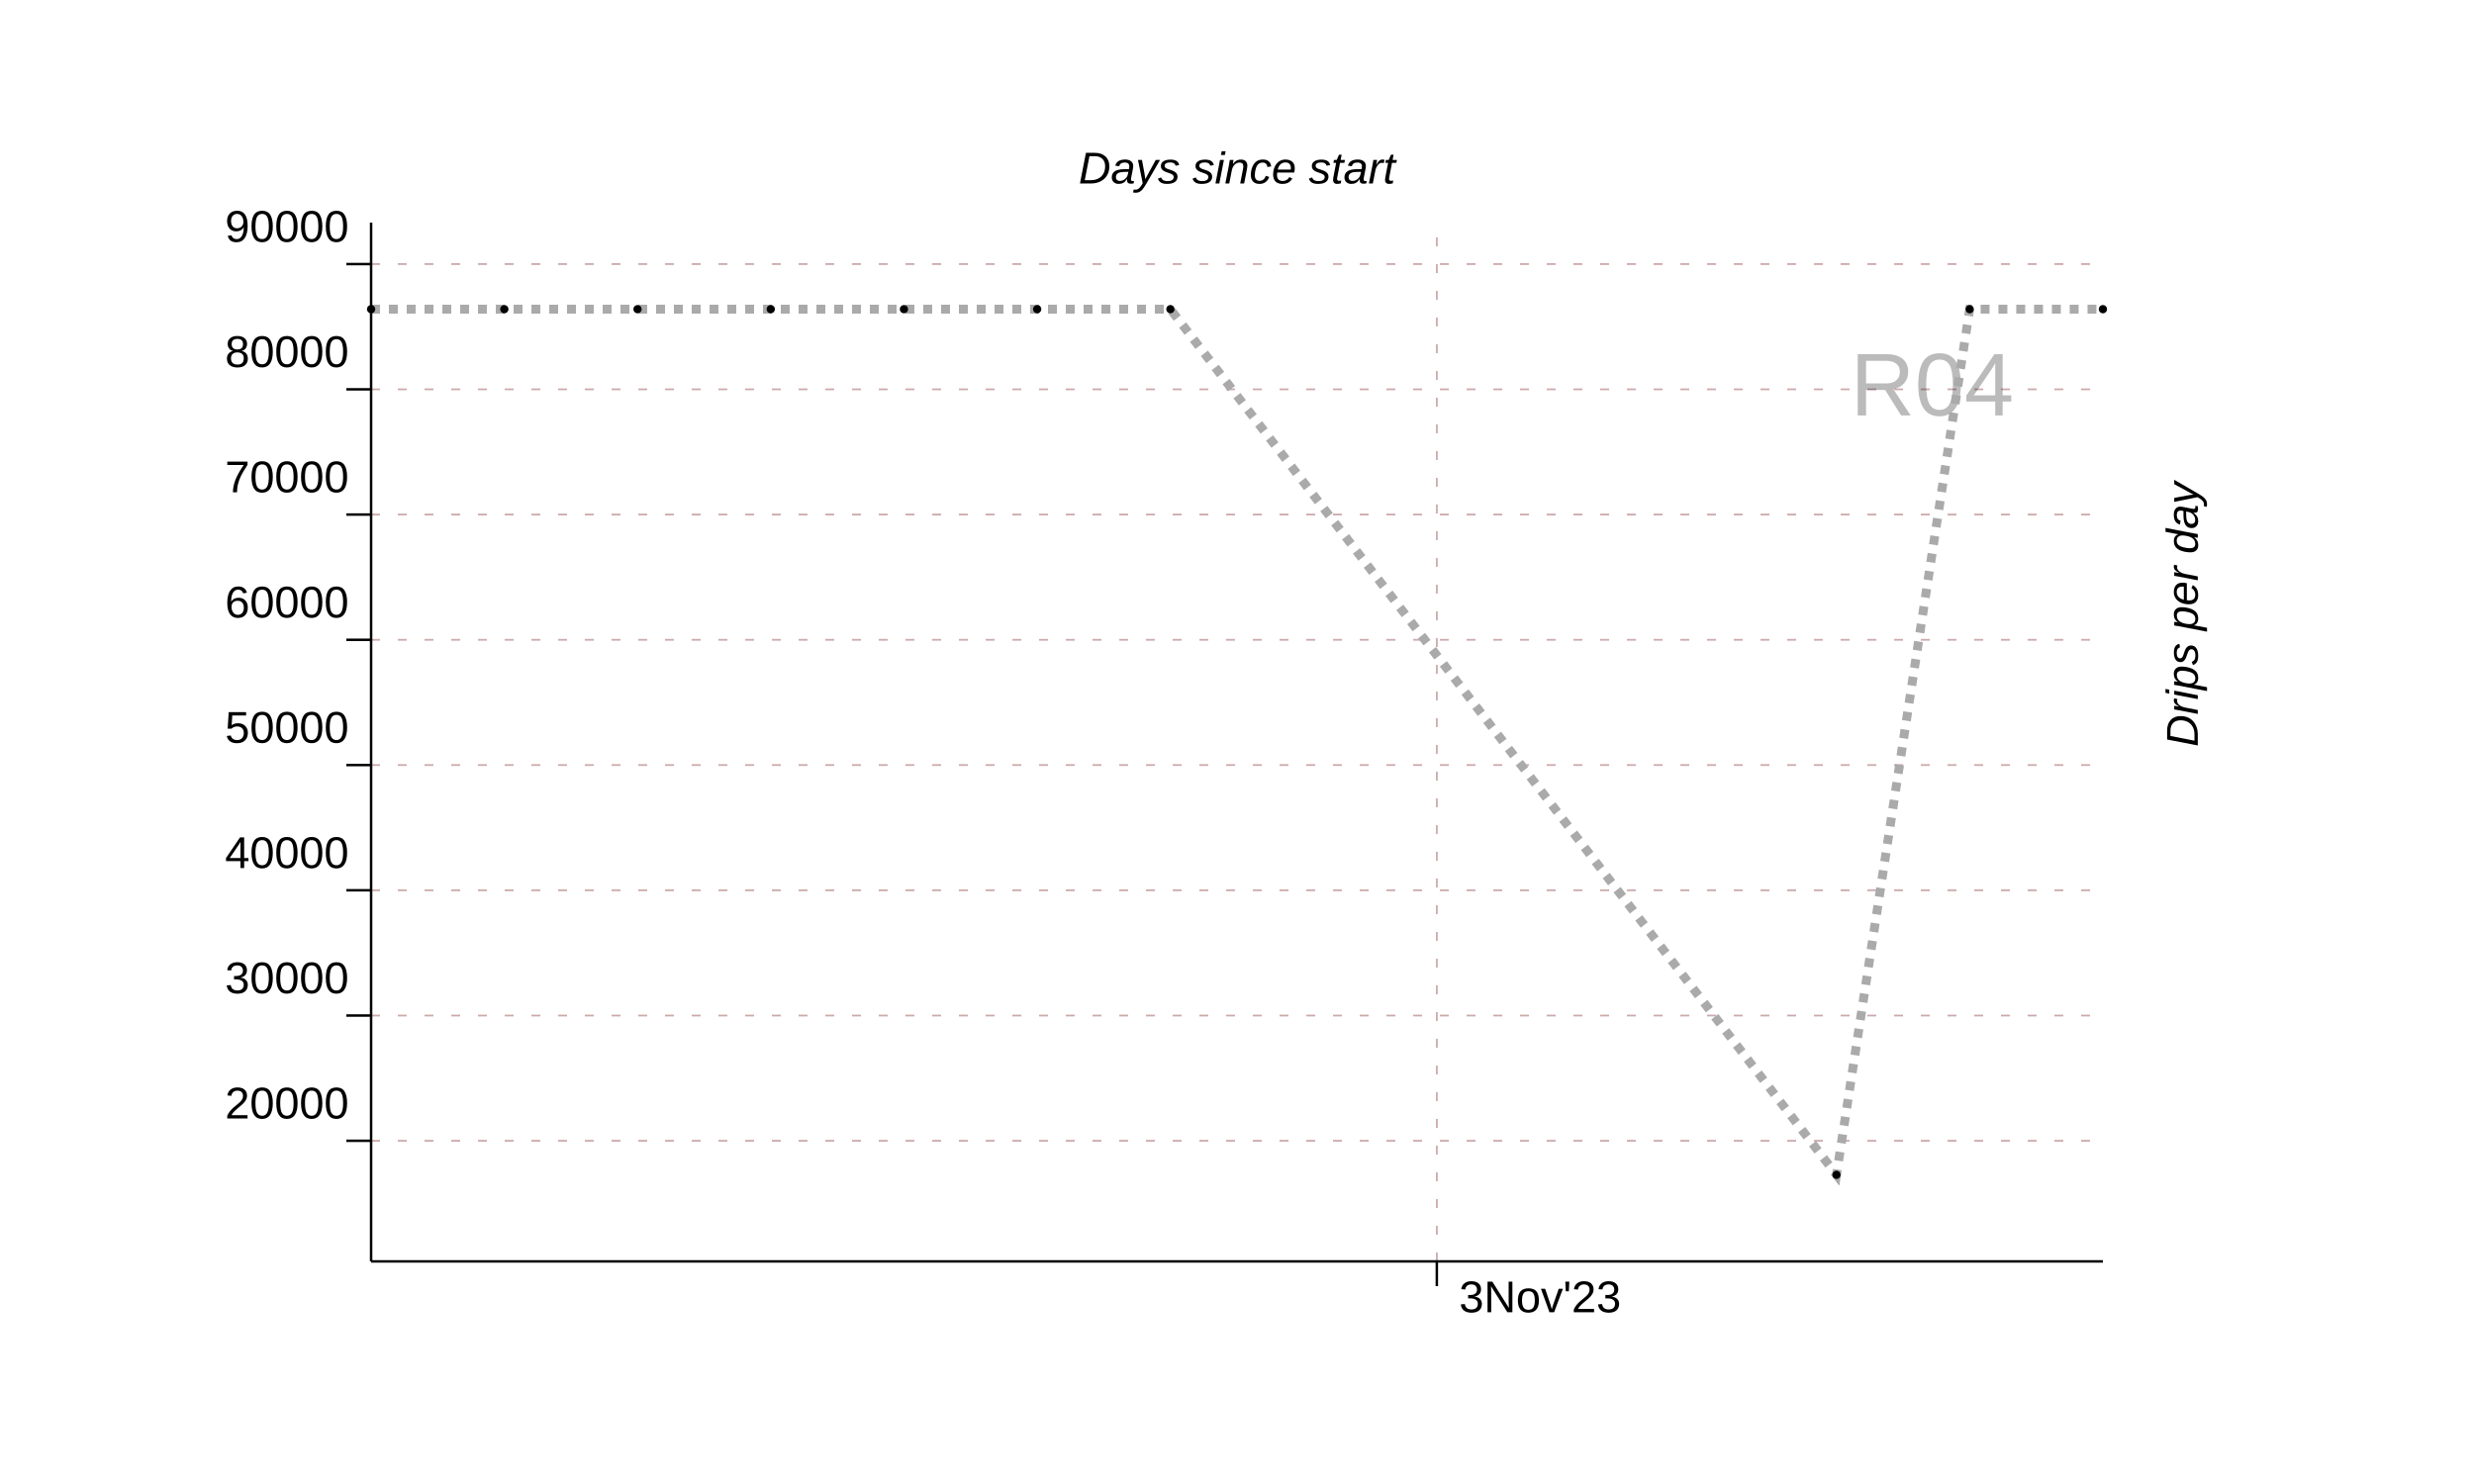
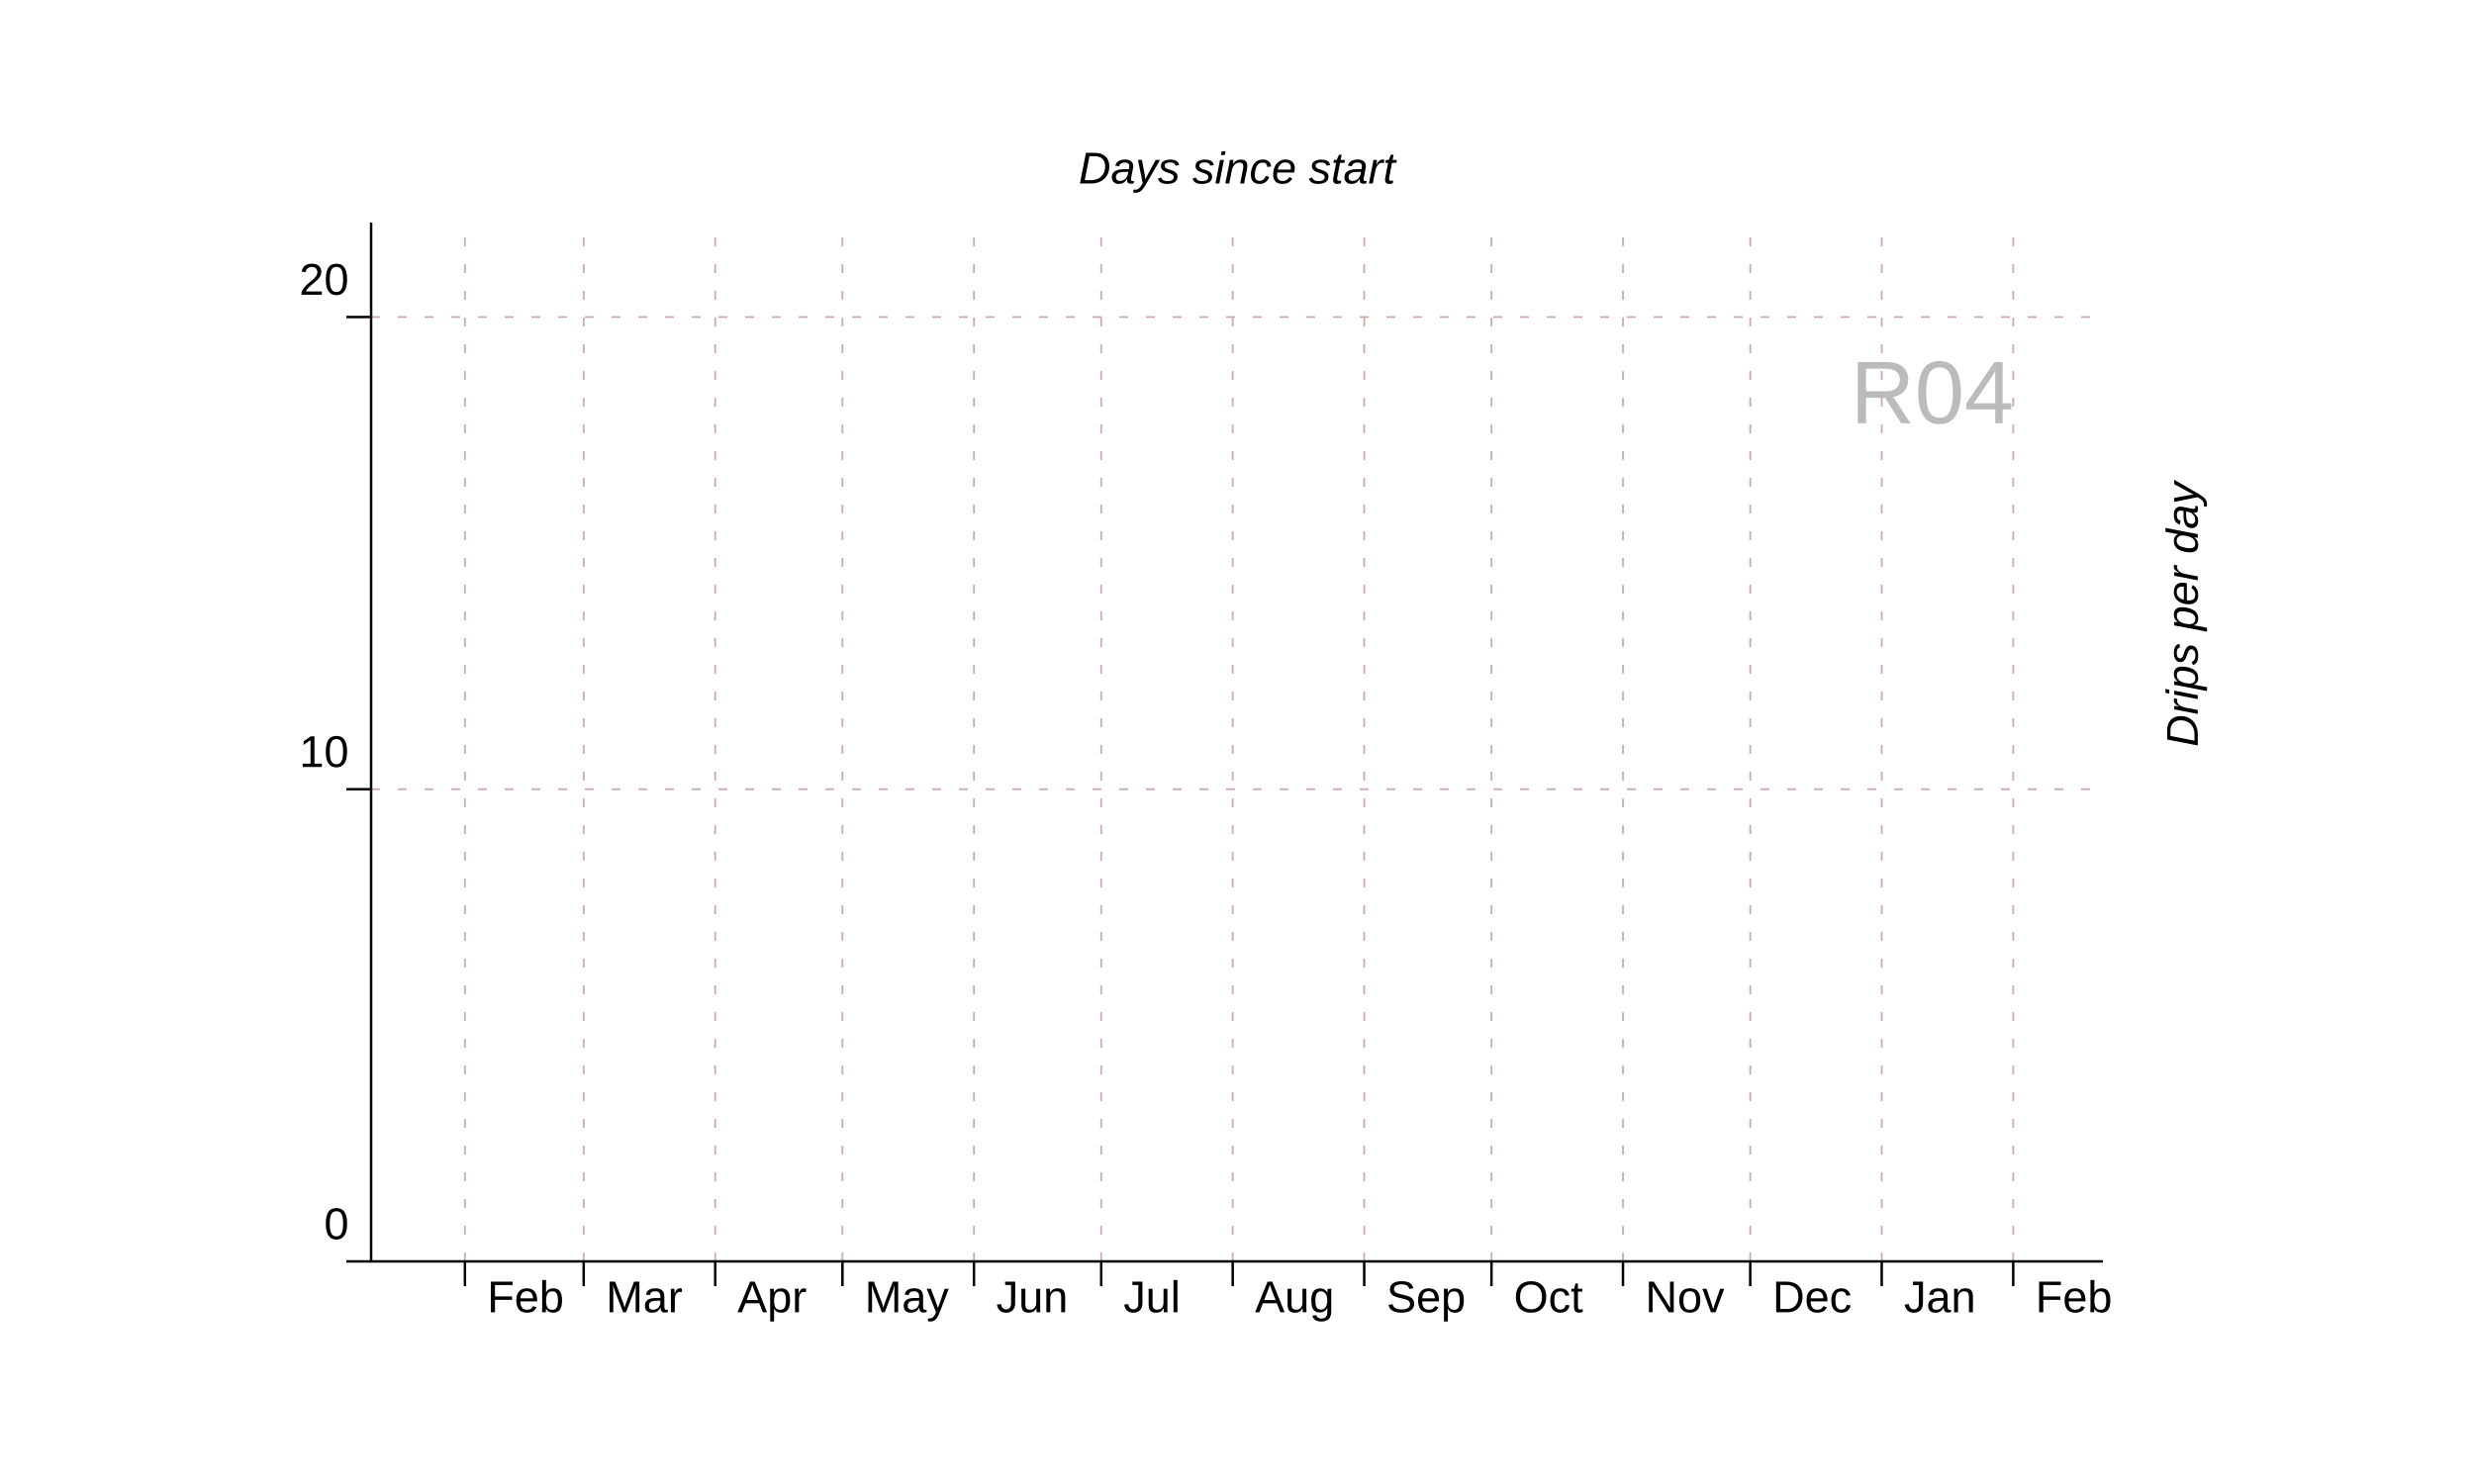
<svg xmlns="http://www.w3.org/2000/svg" version="1.1" viewBox="0 0 1000 600">
  <g>
    <g stroke-dasharray="3.6 7.2" stroke-width="0.72" stroke="#caa">
-       <line x1="580.77" x2="580.77" y1="510.00" y2="90.00" />
-       <line x1="150.00" x2="850.00" y1="461.23" y2="461.23" />
-       <line x1="150.00" x2="850.00" y1="410.59" y2="410.59" />
-       <line x1="150.00" x2="850.00" y1="359.95" y2="359.95" />
-       <line x1="150.00" x2="850.00" y1="309.32" y2="309.32" />
-       <line x1="150.00" x2="850.00" y1="258.68" y2="258.68" />
-       <line x1="150.00" x2="850.00" y1="208.04" y2="208.04" />
-       <line x1="150.00" x2="850.00" y1="157.41" y2="157.41" />
-       <line x1="150.00" x2="850.00" y1="106.77" y2="106.77" />
+       <line x1="813.75" x2="813.75" y1="510.00" y2="90.00" />
+       <line x1="760.60" x2="760.60" y1="510.00" y2="90.00" />
+       <line x1="707.45" x2="707.45" y1="510.00" y2="90.00" />
+       <line x1="656.01" x2="656.01" y1="510.00" y2="90.00" />
+       <line x1="602.86" x2="602.86" y1="510.00" y2="90.00" />
+       <line x1="551.42" x2="551.42" y1="510.00" y2="90.00" />
+       <line x1="498.27" x2="498.27" y1="510.00" y2="90.00" />
+       <line x1="445.11" x2="445.11" y1="510.00" y2="90.00" />
+       <line x1="393.68" x2="393.68" y1="510.00" y2="90.00" />
+       <line x1="340.52" x2="340.52" y1="510.00" y2="90.00" />
+       <line x1="289.09" x2="289.09" y1="510.00" y2="90.00" />
+       <line x1="235.93" x2="235.93" y1="510.00" y2="90.00" />
+       <line x1="187.92" x2="187.92" y1="510.00" y2="90.00" />
+       <line x1="150.00" x2="850.00" y1="510.00" y2="510.00" />
+       <line x1="150.00" x2="850.00" y1="319.09" y2="319.09" />
+       <line x1="150.00" x2="850.00" y1="128.18" y2="128.18" />
    </g>
    <g>
-       <text dominant-baseline="hanging" dx="-36.0" dy="18.0" fill="#0004" font-family="Arial, sans-serif" font-size="36" stroke="none" text-anchor="end" x="850.00" y="125.00">R04</text>
+       <text dominant-baseline="hanging" dx="-36.0" dy="18.0" fill="#0004" font-family="Arial, sans-serif" font-size="36" stroke="none" text-anchor="end" x="850.00" y="128.18">R04</text>
    </g>
    <g>
      <text dominant-baseline="text-bottom" dy="-12.0" fill="black" font-family="Arial, sans-serif" font-size="18.0" font-style="italic" stroke="none" text-anchor="middle" x="500.00" y="90.00">Days since start</text>
    </g>
    <g>
      <text dominant-baseline="central" dx="12.0" dy="12.0" fill="black" font-family="Arial, sans-serif" font-size="18.0" font-style="italic" stroke="none" text-anchor="middle" text-orientation="sideways" writing-mode="vertical-lr" x="850.00" y="300.00">Drips per day</text>
    </g>
-     <polyline fill="none" points="150.00,125.00 203.85,125.00 257.69,125.00 311.54,125.00 365.38,125.00 419.23,125.00 473.08,125.00 742.31,475.00 796.15,125.00 850.00,125.00" stroke-dasharray="3.6 3.6" stroke-width="3.6" stroke="#aaa" />
+     <polyline fill="none" points="" stroke-dasharray="3.6 3.6" stroke-width="3.6" stroke="#aaa" />
    <g>
-       <circle cx="150.00" cy="125.00" r="1.667" />
-       <circle cx="203.85" cy="125.00" r="1.667" />
-       <circle cx="257.69" cy="125.00" r="1.667" />
-       <circle cx="311.54" cy="125.00" r="1.667" />
-       <circle cx="365.38" cy="125.00" r="1.667" />
-       <circle cx="419.23" cy="125.00" r="1.667" />
-       <circle cx="473.08" cy="125.00" r="1.667" />
-       <circle cx="742.31" cy="475.00" r="1.667" />
-       <circle cx="796.15" cy="125.00" r="1.667" />
-       <circle cx="850.00" cy="125.00" r="1.667" />
-     </g>
+ </g>
    <g stroke="black">
-       <line x1="580.77" x2="580.77" y1="510.00" y2="520.00" />
+       <line x1="813.75" x2="813.75" y1="510.00" y2="520.00" />
+       <line x1="760.60" x2="760.60" y1="510.00" y2="520.00" />
+       <line x1="707.45" x2="707.45" y1="510.00" y2="520.00" />
+       <line x1="656.01" x2="656.01" y1="510.00" y2="520.00" />
+       <line x1="602.86" x2="602.86" y1="510.00" y2="520.00" />
+       <line x1="551.42" x2="551.42" y1="510.00" y2="520.00" />
+       <line x1="498.27" x2="498.27" y1="510.00" y2="520.00" />
+       <line x1="445.11" x2="445.11" y1="510.00" y2="520.00" />
+       <line x1="393.68" x2="393.68" y1="510.00" y2="520.00" />
+       <line x1="340.52" x2="340.52" y1="510.00" y2="520.00" />
+       <line x1="289.09" x2="289.09" y1="510.00" y2="520.00" />
+       <line x1="235.93" x2="235.93" y1="510.00" y2="520.00" />
+       <line x1="187.92" x2="187.92" y1="510.00" y2="520.00" />
      <g fill="black" font-family="Arial, sans-serif" font-size="18.0" stroke="none" text-anchor="start" transform="translate(9.0 0.0)">
-         <text x="580.77" y="530.57">3Nov'23</text>
+         <text x="813.75" y="530.57">Feb</text>
+         <text x="760.60" y="530.57">Jan</text>
+         <text x="707.45" y="530.57">Dec</text>
+         <text x="656.01" y="530.57">Nov</text>
+         <text x="602.86" y="530.57">Oct</text>
+         <text x="551.42" y="530.57">Sep</text>
+         <text x="498.27" y="530.57">Aug</text>
+         <text x="445.11" y="530.57">Jul</text>
+         <text x="393.68" y="530.57">Jun</text>
+         <text x="340.52" y="530.57">May</text>
+         <text x="289.09" y="530.57">Apr</text>
+         <text x="235.93" y="530.57">Mar</text>
+         <text x="187.92" y="530.57">Feb</text>
      </g>
      <line x1="150.00" x2="850.00" y1="510.00" y2="510.00" />
    </g>
    <g stroke="black">
-       <line x1="150.00" x2="140.00" y1="461.23" y2="461.23" />
-       <line x1="150.00" x2="140.00" y1="410.59" y2="410.59" />
-       <line x1="150.00" x2="140.00" y1="359.95" y2="359.95" />
-       <line x1="150.00" x2="140.00" y1="309.32" y2="309.32" />
-       <line x1="150.00" x2="140.00" y1="258.68" y2="258.68" />
-       <line x1="150.00" x2="140.00" y1="208.04" y2="208.04" />
-       <line x1="150.00" x2="140.00" y1="157.41" y2="157.41" />
-       <line x1="150.00" x2="140.00" y1="106.77" y2="106.77" />
+       <line x1="150.00" x2="140.00" y1="510.00" y2="510.00" />
+       <line x1="150.00" x2="140.00" y1="319.09" y2="319.09" />
+       <line x1="150.00" x2="140.00" y1="128.18" y2="128.18" />
      <g fill="black" font-family="Arial, sans-serif" font-size="18.0" stroke="none" text-anchor="end">
-         <text x="141.00" y="452.23">20000</text>
-         <text x="141.00" y="401.59">30000</text>
-         <text x="141.00" y="350.95">40000</text>
-         <text x="141.00" y="300.32">50000</text>
-         <text x="141.00" y="249.68">60000</text>
-         <text x="141.00" y="199.04">70000</text>
-         <text x="141.00" y="148.41">80000</text>
-         <text x="141.00" y="97.77">90000</text>
+         <text x="141.00" y="501.00">0</text>
+         <text x="141.00" y="310.09">10</text>
+         <text x="141.00" y="119.18">20</text>
      </g>
      <line x1="150.00" x2="150.00" y1="510.00" y2="90.00" />
    </g>
  </g>
</svg>
